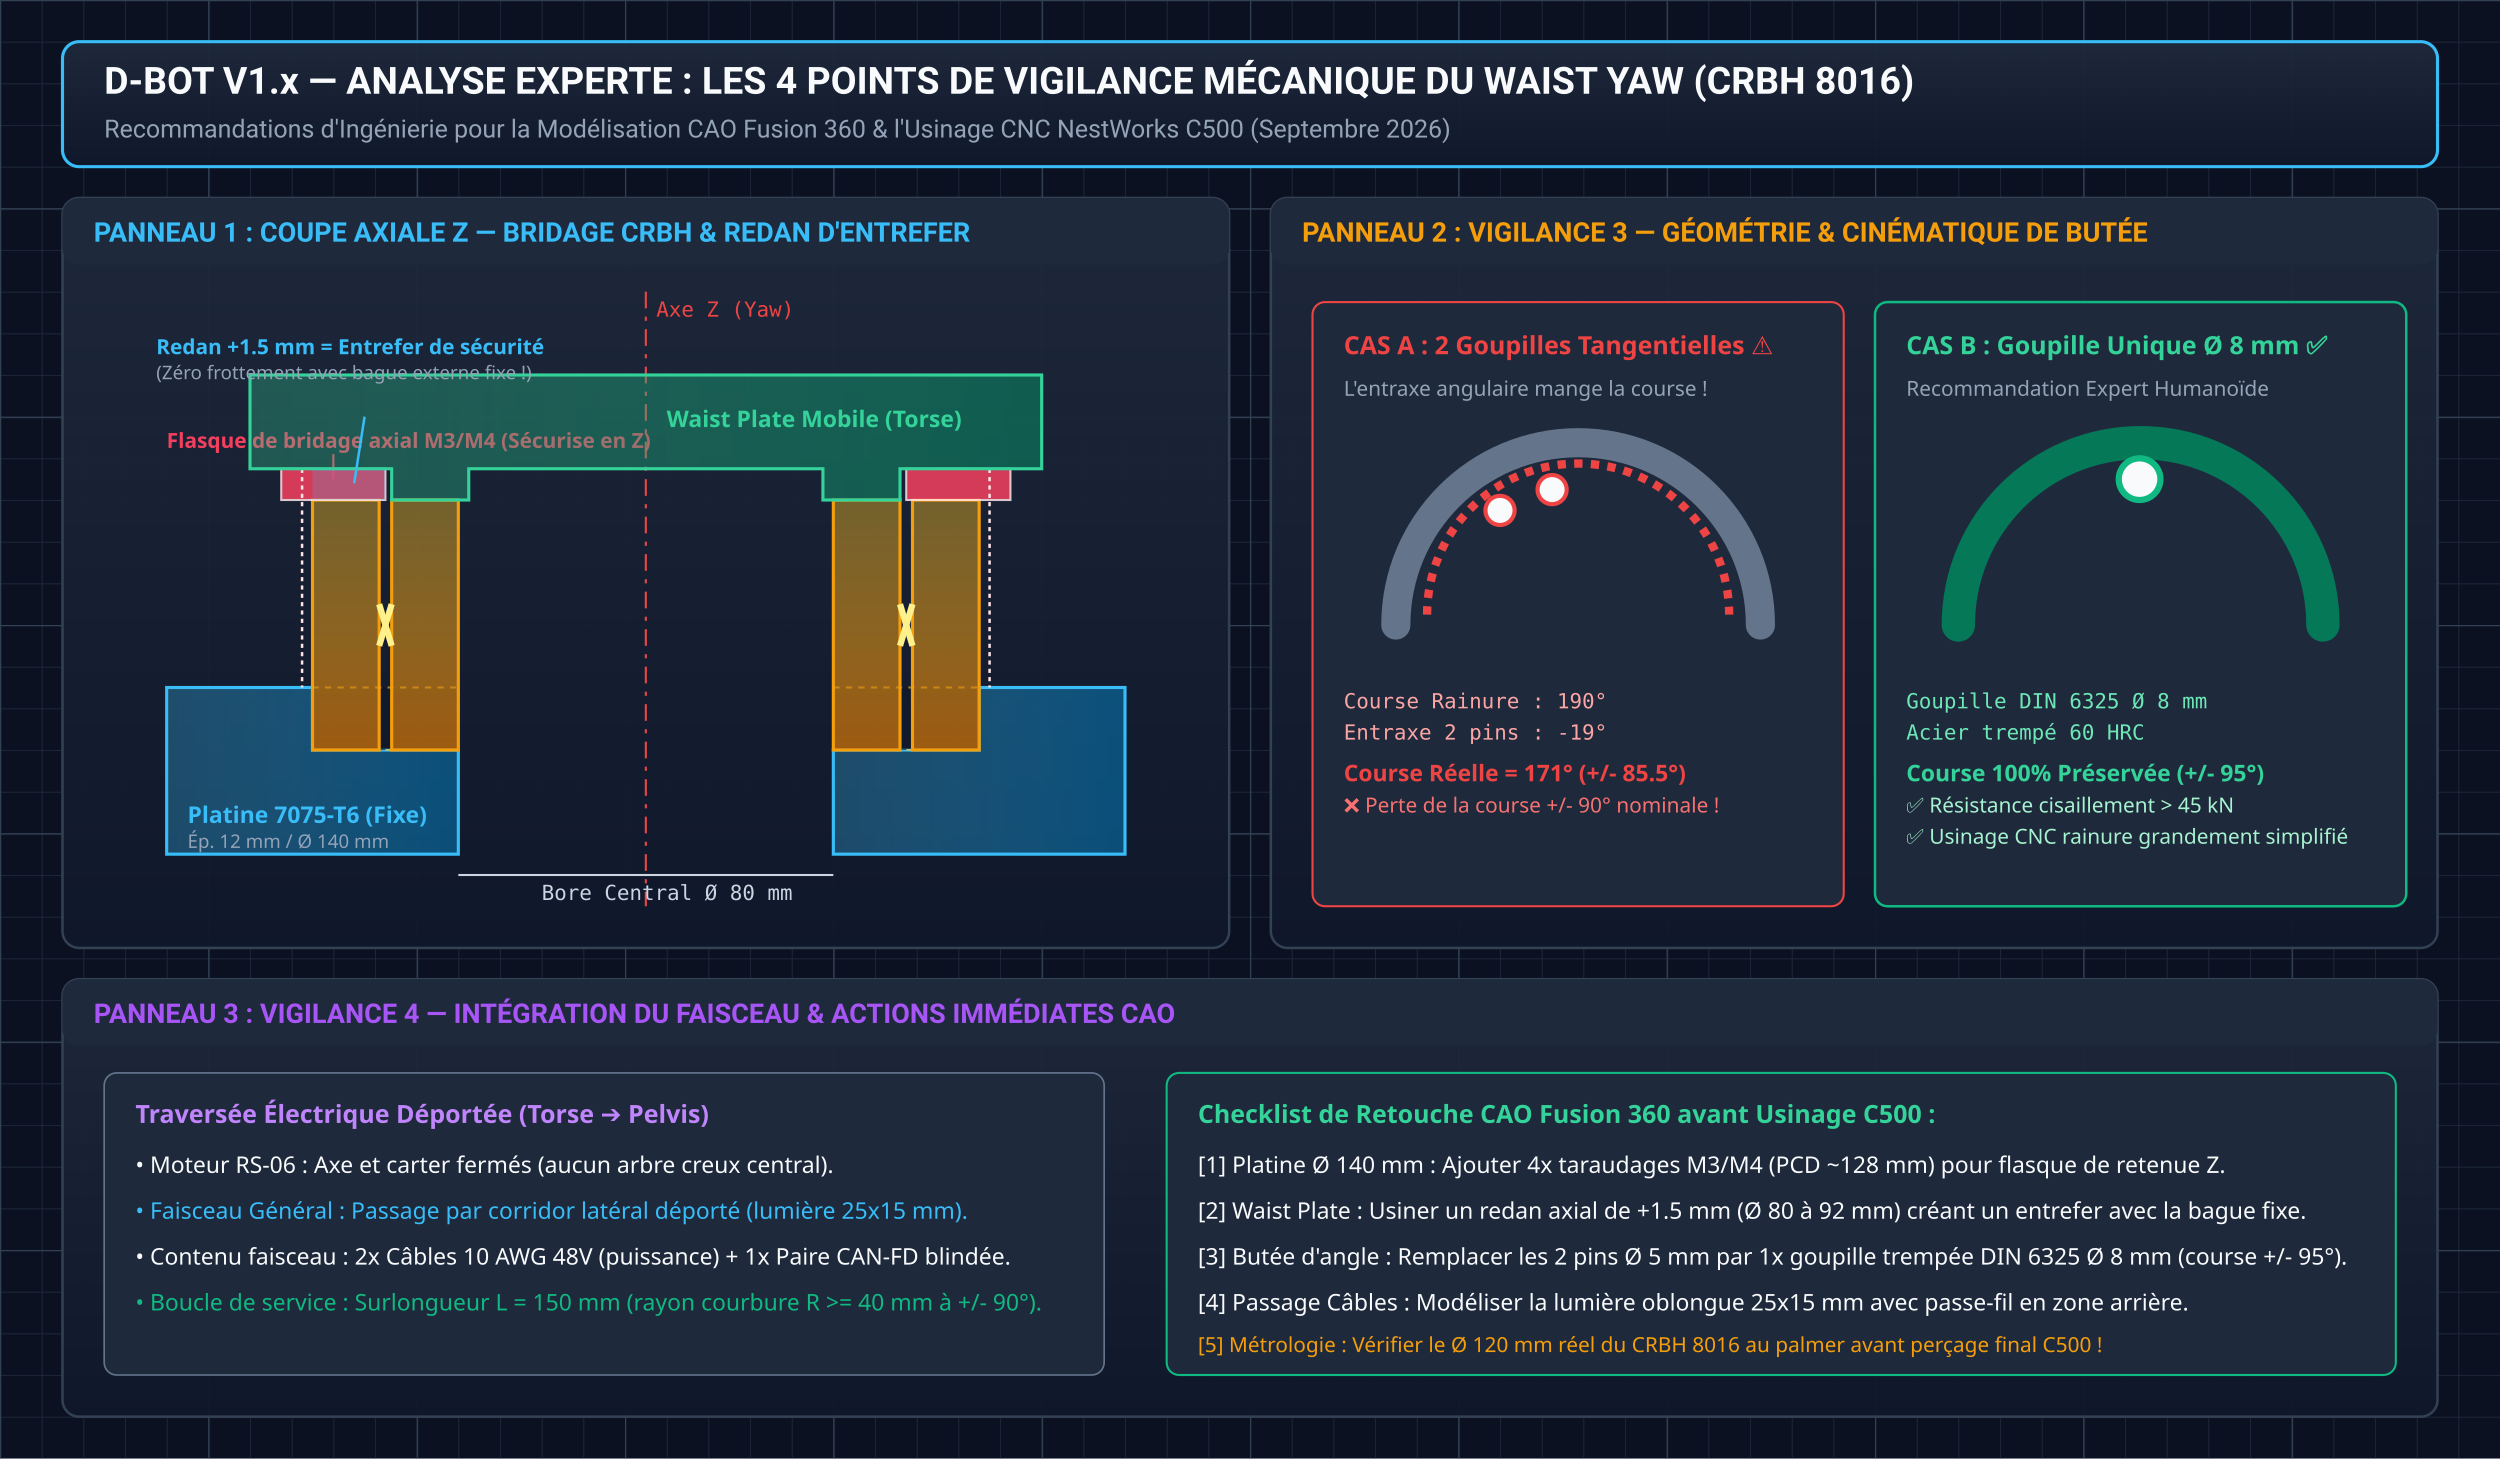
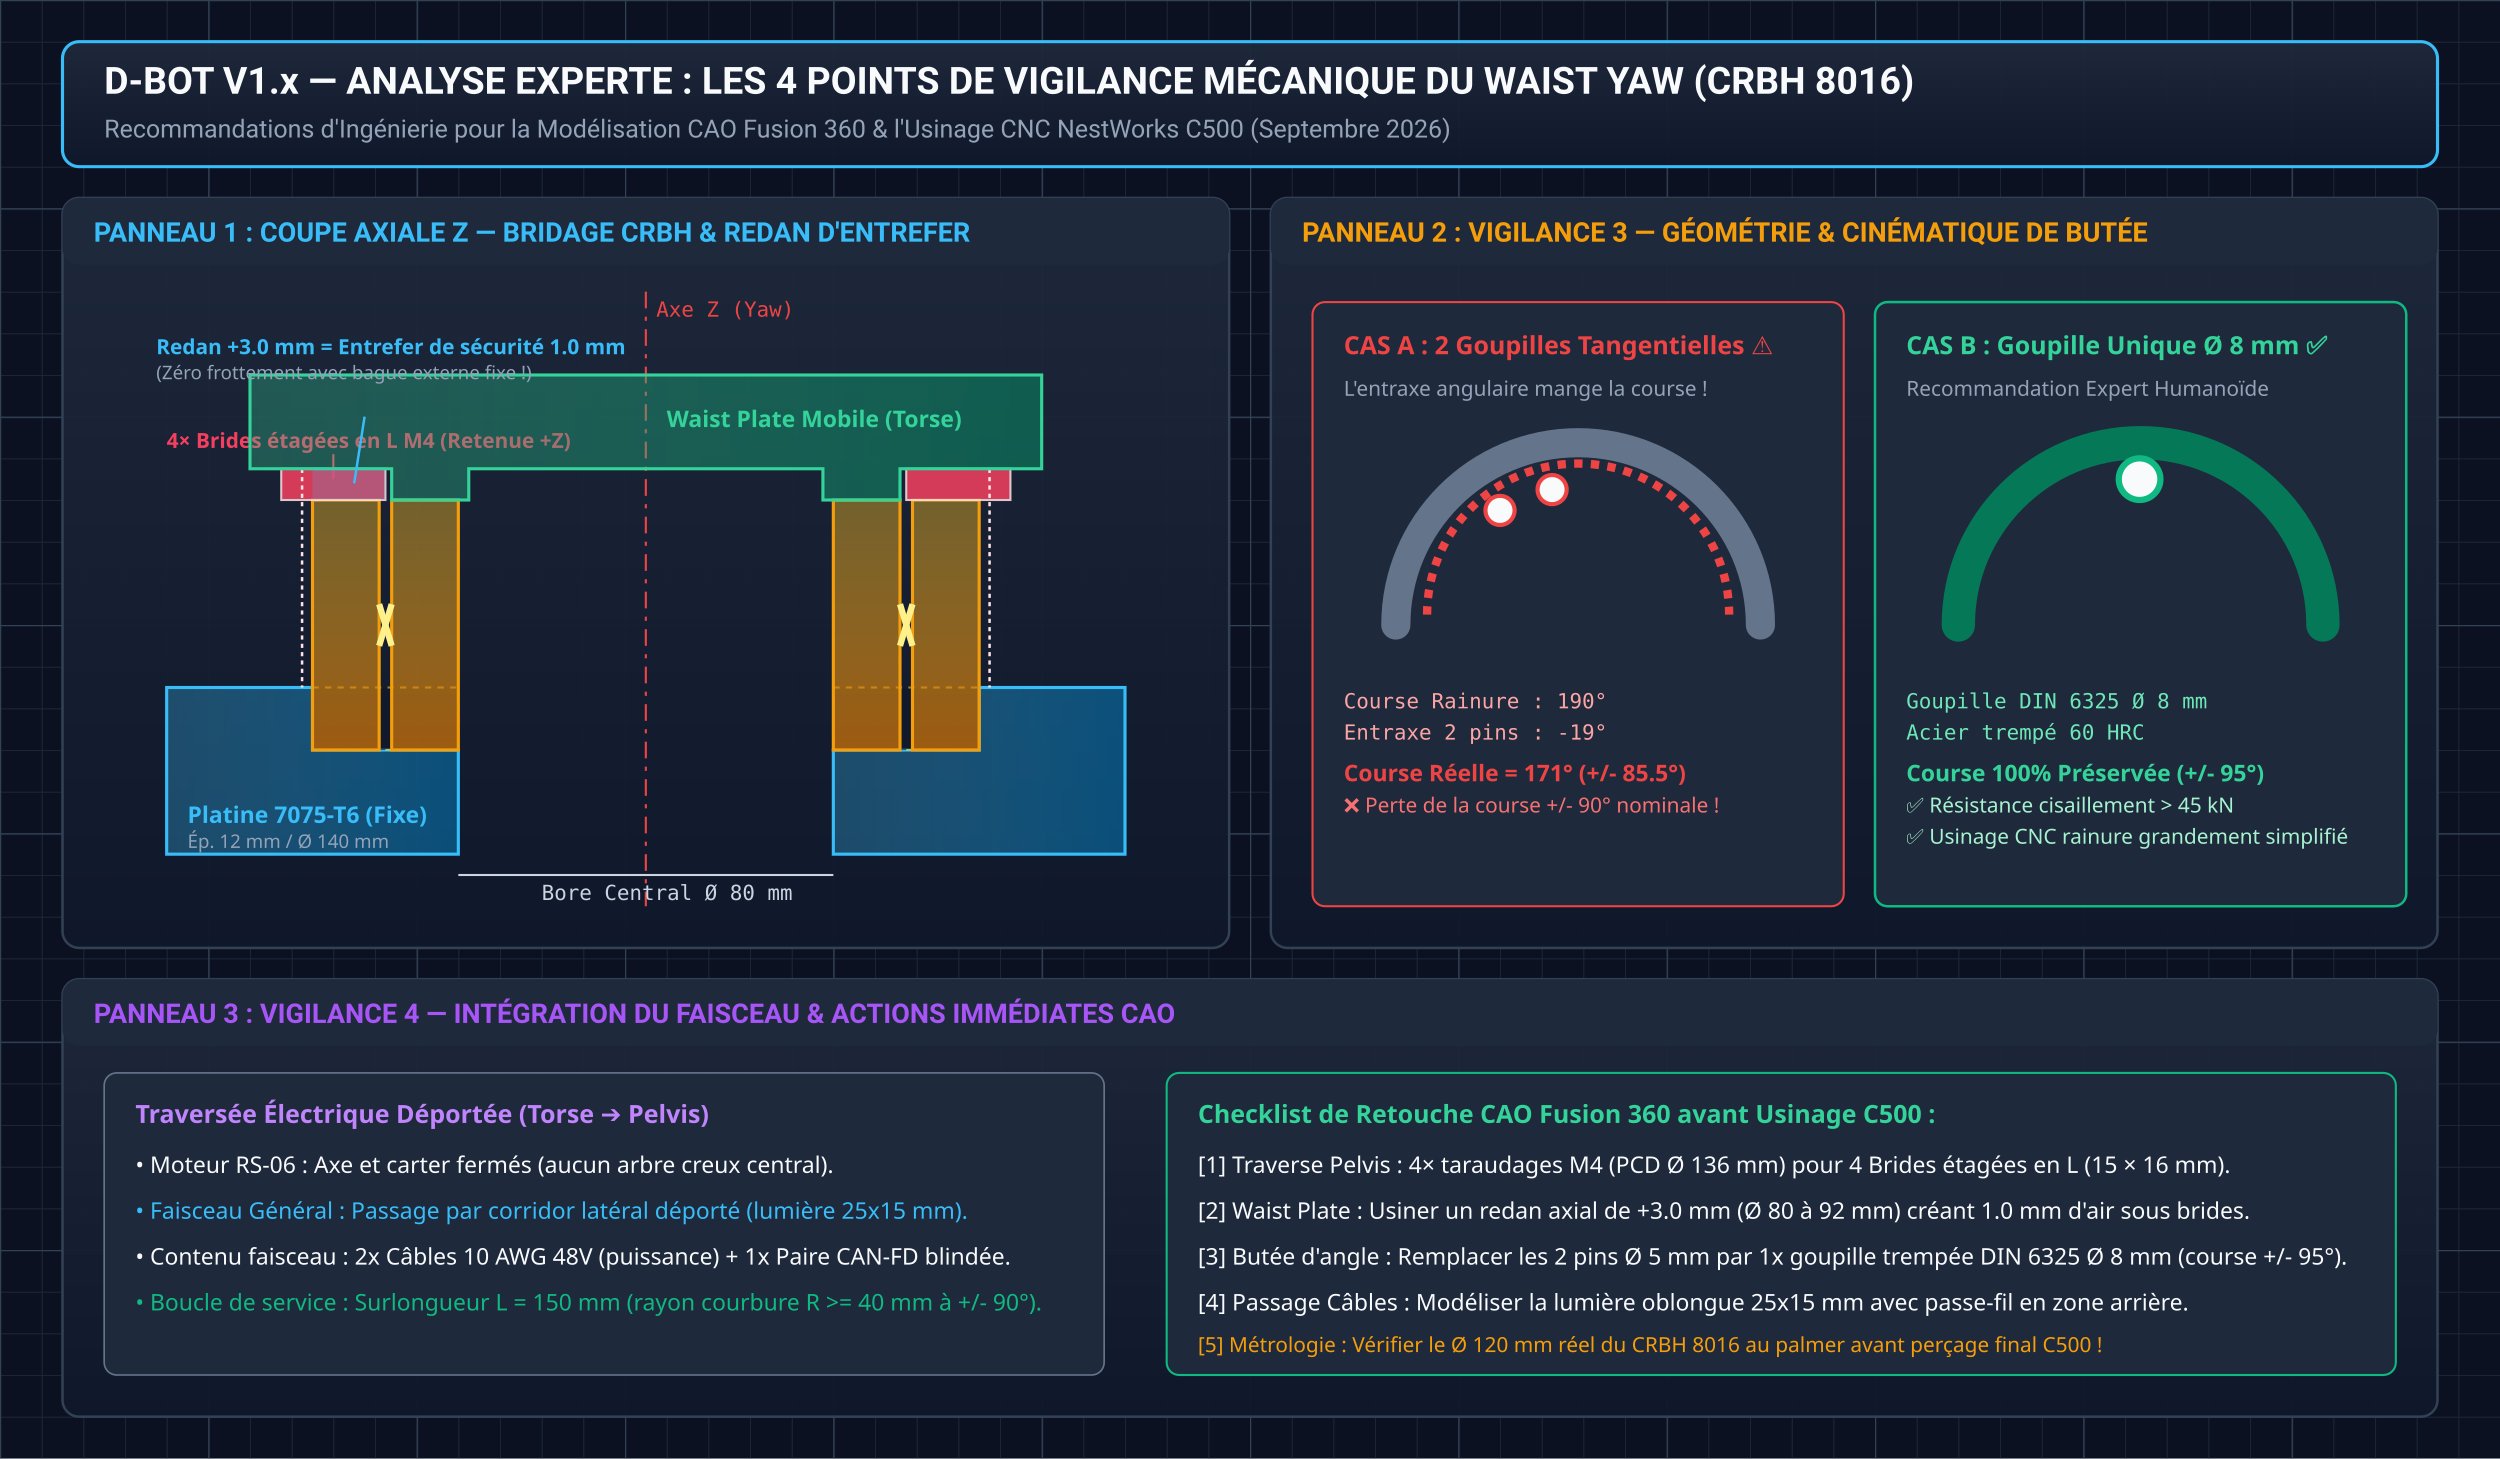
<svg xmlns="http://www.w3.org/2000/svg" viewBox="0 0 1200 700" width="100%" height="100%">
  <defs>
    <pattern id="grid" width="20" height="20" patternUnits="userSpaceOnUse">
      <path d="M 20 0 L 0 0 0 20" fill="none" stroke="#1e293b" stroke-width="0.8" />
    </pattern>
    <pattern id="majorGrid" width="100" height="100" patternUnits="userSpaceOnUse">
      <path d="M 100 0 L 0 0 0 100" fill="none" stroke="#334155" stroke-width="1.2" />
    </pattern>
    <linearGradient id="panelGrad" x1="0%" y1="0%" x2="0%" y2="100%">
      <stop offset="0%" stop-color="#1e293b" stop-opacity="0.95" />
      <stop offset="100%" stop-color="#0f172a" stop-opacity="0.95" />
    </linearGradient>
    <linearGradient id="platineGrad" x1="0%" y1="0%" x2="100%" y2="0%">
      <stop offset="0%" stop-color="#38bdf8" stop-opacity="0.3" />
      <stop offset="100%" stop-color="#0284c7" stop-opacity="0.5" />
    </linearGradient>
    <linearGradient id="bearingGrad" x1="0%" y1="0%" x2="0%" y2="100%">
      <stop offset="0%" stop-color="#fbbf24" stop-opacity="0.4" />
      <stop offset="100%" stop-color="#d97706" stop-opacity="0.7" />
    </linearGradient>
    <linearGradient id="waistPlateGrad" x1="0%" y1="0%" x2="100%" y2="0%">
      <stop offset="0%" stop-color="#34d399" stop-opacity="0.3" />
      <stop offset="100%" stop-color="#059669" stop-opacity="0.5" />
    </linearGradient>
  </defs>
  <rect width="1200" height="700" fill="#0b1120" />
  <rect width="1200" height="700" fill="url(#grid)" />
  <rect width="1200" height="700" fill="url(#majorGrid)" />
  <rect x="30" y="20" width="1140" height="60" rx="8" fill="url(#panelGrad)" stroke="#38bdf8" stroke-width="1.5" />
  <text x="50" y="45" font-family="-apple-system, BlinkMacSystemFont, 'Segoe UI', Roboto, sans-serif" font-size="18" font-weight="bold" fill="#f8fafc">
    D-BOT V1.x — ANALYSE EXPERTE : LES 4 POINTS DE VIGILANCE MÉCANIQUE DU WAIST YAW (CRBH 8016)
  </text>
  <text x="50" y="66" font-family="-apple-system, BlinkMacSystemFont, 'Segoe UI', Roboto, sans-serif" font-size="12" fill="#94a3b8">
    Recommandations d'Ingénierie pour la Modélisation CAO Fusion 360 &amp; l'Usinage CNC NestWorks C500 (Septembre 2026)
  </text>
  <rect x="30" y="95" width="560" height="360" rx="8" fill="url(#panelGrad)" stroke="#334155" stroke-width="1.2" />
  <rect x="30" y="95" width="560" height="32" rx="8" fill="#1e293b" />
  <text x="45" y="116" font-family="-apple-system, BlinkMacSystemFont, 'Segoe UI', Roboto, sans-serif" font-size="13" font-weight="bold" fill="#38bdf8">
    PANNEAU 1 : COUPE AXIALE Z — BRIDAGE CRBH &amp; REDAN D'ENTREFER
  </text>
  <line x1="310" y1="140" x2="310" y2="435" stroke="#ef4444" stroke-width="1" stroke-dasharray="8,4,2,4" />
  <text x="315" y="152" font-family="monospace" font-size="10" fill="#ef4444">Axe Z (Yaw)</text>
  <path d="M 80,330 L 150,330 L 150,360 L 220,360 L 220,410 L 80,410 Z" fill="url(#platineGrad)" stroke="#38bdf8" stroke-width="1.5" />
  <path d="M 540,330 L 470,330 L 470,360 L 400,360 L 400,410 L 540,410 Z" fill="url(#platineGrad)" stroke="#38bdf8" stroke-width="1.5" />
  <text x="90" y="395" font-family="sans-serif" font-size="11" font-weight="bold" fill="#38bdf8">Platine 7075-T6 (Fixe)</text>
  <text x="90" y="407" font-family="sans-serif" font-size="9" fill="#94a3b8">Ép. 12 mm / Ø 140 mm</text>
  <rect x="150" y="330" width="70" height="30" fill="#0f172a" opacity="0.6" stroke="#fbbf24" stroke-dasharray="3,3" />
  <rect x="400" y="330" width="70" height="30" fill="#0f172a" opacity="0.6" stroke="#fbbf24" stroke-dasharray="3,3" />
  <rect x="150" y="240" width="32" height="120" fill="url(#bearingGrad)" stroke="#f59e0b" stroke-width="1.5" />
  <rect x="188" y="240" width="32" height="120" fill="url(#bearingGrad)" stroke="#f59e0b" stroke-width="1.5" />
  <line x1="182" y1="290" x2="188" y2="310" stroke="#fef08a" stroke-width="3" />
  <line x1="188" y1="290" x2="182" y2="310" stroke="#fef08a" stroke-width="3" />
  <rect x="400" y="240" width="32" height="120" fill="url(#bearingGrad)" stroke="#f59e0b" stroke-width="1.5" />
  <rect x="438" y="240" width="32" height="120" fill="url(#bearingGrad)" stroke="#f59e0b" stroke-width="1.5" />
  <line x1="432" y1="290" x2="438" y2="310" stroke="#fef08a" stroke-width="3" />
  <line x1="438" y1="290" x2="432" y2="310" stroke="#fef08a" stroke-width="3" />
  <rect x="135" y="225" width="50" height="15" fill="#f43f5e" opacity="0.85" stroke="#ffe4e6" stroke-width="1" />
  <line x1="145" y1="225" x2="145" y2="330" stroke="#ffe4e6" stroke-width="1.2" stroke-dasharray="2,2" />
  <rect x="435" y="225" width="50" height="15" fill="#f43f5e" opacity="0.85" stroke="#ffe4e6" stroke-width="1" />
  <line x1="475" y1="225" x2="475" y2="330" stroke="#ffe4e6" stroke-width="1.2" stroke-dasharray="2,2" />
  <text x="80" y="215" font-family="sans-serif" font-size="10" font-weight="bold" fill="#f43f5e">
-     Flasque de bridage axial M3/M4 (Sécurise en Z)
+     4× Brides étagées en L M4 (Retenue +Z)
  </text>
  <line x1="160" y1="218" x2="160" y2="230" stroke="#f43f5e" stroke-width="1" />
  <path d="M 120,180 L 500,180 L 500,225 L 432,225 L 432,240 L 395,240 L 395,225 L 225,225 L 225,240 L 188,240 L 188,225 L 120,225 Z" fill="url(#waistPlateGrad)" stroke="#34d399" stroke-width="1.5" />
  <text x="320" y="205" font-family="sans-serif" font-size="11" font-weight="bold" fill="#34d399">Waist Plate Mobile (Torse)</text>
  <rect x="150" y="225" width="35" height="15" fill="#38bdf8" opacity="0.2" />
  <line x1="175" y1="200" x2="170" y2="232" stroke="#38bdf8" stroke-width="1.2" />
  <text x="75" y="170" font-family="sans-serif" font-size="10" font-weight="bold" fill="#38bdf8">
-     Redan +1.5 mm = Entrefer de sécurité
+     Redan +3.0 mm = Entrefer de sécurité 1.0 mm
  </text>
  <text x="75" y="182" font-family="sans-serif" font-size="9" fill="#94a3b8">
    (Zéro frottement avec bague externe fixe !)
  </text>
  <line x1="220" y1="420" x2="400" y2="420" stroke="#cbd5e1" stroke-width="1" />
  <text x="260" y="432" font-family="monospace" font-size="10" fill="#cbd5e1">Bore Central Ø 80 mm</text>
  <rect x="610" y="95" width="560" height="360" rx="8" fill="url(#panelGrad)" stroke="#334155" stroke-width="1.2" />
  <rect x="610" y="95" width="560" height="32" rx="8" fill="#1e293b" />
  <text x="625" y="116" font-family="-apple-system, BlinkMacSystemFont, 'Segoe UI', Roboto, sans-serif" font-size="13" font-weight="bold" fill="#f59e0b">
    PANNEAU 2 : VIGILANCE 3 — GÉOMÉTRIE &amp; CINÉMATIQUE DE BUTÉE
  </text>
  <rect x="630" y="145" width="255" height="290" rx="6" fill="#1e293b" stroke="#ef4444" stroke-width="1" />
  <text x="645" y="170" font-family="sans-serif" font-size="12" font-weight="bold" fill="#ef4444">
    CAS A : 2 Goupilles Tangentielles ⚠️
  </text>
  <text x="645" y="190" font-family="sans-serif" font-size="10" fill="#94a3b8">
    L'entraxe angulaire mange la course !
  </text>
  <path d="M 670,300 A 70,70 0 1,1 845,300" fill="none" stroke="#64748b" stroke-width="14" stroke-linecap="round" />
  <path d="M 685,295 A 70,70 0 1,1 830,295" fill="none" stroke="#ef4444" stroke-width="4" stroke-dasharray="4,4" />
  <circle cx="720" cy="245" r="7" fill="#f8fafc" stroke="#ef4444" stroke-width="2" />
  <circle cx="745" cy="235" r="7" fill="#f8fafc" stroke="#ef4444" stroke-width="2" />
  <text x="645" y="340" font-family="monospace" font-size="10" fill="#fca5a5">Course Rainure : 190°</text>
  <text x="645" y="355" font-family="monospace" font-size="10" fill="#fca5a5">Entraxe 2 pins : -19°</text>
  <text x="645" y="375" font-family="sans-serif" font-size="11" font-weight="bold" fill="#ef4444">
    Course Réelle = 171° (+/- 85.5°)
  </text>
  <text x="645" y="390" font-family="sans-serif" font-size="10" fill="#f87171">
    ❌ Perte de la course +/- 90° nominale !
  </text>
  <rect x="900" y="145" width="255" height="290" rx="6" fill="#1e293b" stroke="#10b981" stroke-width="1.2" />
  <text x="915" y="170" font-family="sans-serif" font-size="12" font-weight="bold" fill="#34d399">
    CAS B : Goupille Unique Ø 8 mm ✅
  </text>
  <text x="915" y="190" font-family="sans-serif" font-size="10" fill="#94a3b8">
    Recommandation Expert Humanoïde
  </text>
  <path d="M 940,300 A 70,70 0 1,1 1115,300" fill="none" stroke="#047857" stroke-width="16" stroke-linecap="round" />
  <circle cx="1027" cy="230" r="10" fill="#f8fafc" stroke="#10b981" stroke-width="3" />
  <text x="915" y="340" font-family="monospace" font-size="10" fill="#6ee7b7">Goupille DIN 6325 Ø 8 mm</text>
  <text x="915" y="355" font-family="monospace" font-size="10" fill="#6ee7b7">Acier trempé 60 HRC</text>
  <text x="915" y="375" font-family="sans-serif" font-size="11" font-weight="bold" fill="#34d399">
    Course 100% Préservée (+/- 95°)
  </text>
  <text x="915" y="390" font-family="sans-serif" font-size="10" fill="#a7f3d0">
    ✅ Résistance cisaillement &gt; 45 kN
  </text>
  <text x="915" y="405" font-family="sans-serif" font-size="10" fill="#a7f3d0">
    ✅ Usinage CNC rainure grandement simplifié
  </text>
  <rect x="30" y="470" width="1140" height="210" rx="8" fill="url(#panelGrad)" stroke="#334155" stroke-width="1.2" />
  <rect x="30" y="470" width="1140" height="32" rx="8" fill="#1e293b" />
  <text x="45" y="491" font-family="-apple-system, BlinkMacSystemFont, 'Segoe UI', Roboto, sans-serif" font-size="13" font-weight="bold" fill="#a855f7">
    PANNEAU 3 : VIGILANCE 4 — INTÉGRATION DU FAISCEAU &amp; ACTIONS IMMÉDIATES CAO
  </text>
  <g transform="translate(50, 515)">
    <rect x="0" y="0" width="480" height="145" rx="6" fill="#1e293b" stroke="#64748b" stroke-width="0.8" />
    <text x="15" y="24" font-family="sans-serif" font-size="12" font-weight="bold" fill="#c084fc">
      Traversée Électrique Déportée (Torse ➔ Pelvis)
    </text>
    <text x="15" y="48" font-family="sans-serif" font-size="11" fill="#f8fafc">
      • Moteur RS-06 : Axe et carter fermés (aucun arbre creux central).
    </text>
    <text x="15" y="70" font-family="sans-serif" font-size="11" fill="#38bdf8">
      • Faisceau Général : Passage par corridor latéral déporté (lumière 25x15 mm).
    </text>
    <text x="15" y="92" font-family="sans-serif" font-size="11" fill="#f8fafc">
      • Contenu faisceau : 2x Câbles 10 AWG 48V (puissance) + 1x Paire CAN-FD blindée.
    </text>
    <text x="15" y="114" font-family="sans-serif" font-size="11" fill="#10b981">
      • Boucle de service : Surlongueur L = 150 mm (rayon courbure R &gt;= 40 mm à +/- 90°).
    </text>
  </g>
  <g transform="translate(560, 515)">
    <rect x="0" y="0" width="590" height="145" rx="6" fill="#1e293b" stroke="#10b981" stroke-width="1" />
    <text x="15" y="24" font-family="sans-serif" font-size="12" font-weight="bold" fill="#34d399">
      Checklist de Retouche CAO Fusion 360 avant Usinage C500 :
    </text>
    <text x="15" y="48" font-family="sans-serif" font-size="11" fill="#f8fafc">
-       [1] Platine Ø 140 mm : Ajouter 4x taraudages M3/M4 (PCD ~128 mm) pour flasque de retenue Z.
+       [1] Traverse Pelvis : 4× taraudages M4 (PCD Ø 136 mm) pour 4 Brides étagées en L (15 × 16 mm).
    </text>
    <text x="15" y="70" font-family="sans-serif" font-size="11" fill="#f8fafc">
-       [2] Waist Plate : Usiner un redan axial de +1.5 mm (Ø 80 à 92 mm) créant un entrefer avec la bague fixe.
+       [2] Waist Plate : Usiner un redan axial de +3.0 mm (Ø 80 à 92 mm) créant 1.0 mm d'air sous brides.
    </text>
    <text x="15" y="92" font-family="sans-serif" font-size="11" fill="#f8fafc">
      [3] Butée d'angle : Remplacer les 2 pins Ø 5 mm par 1x goupille trempée DIN 6325 Ø 8 mm (course +/- 95°).
    </text>
    <text x="15" y="114" font-family="sans-serif" font-size="11" fill="#f8fafc">
      [4] Passage Câbles : Modéliser la lumière oblongue 25x15 mm avec passe-fil en zone arrière.
    </text>
    <text x="15" y="134" font-family="sans-serif" font-size="10" fill="#f59e0b">
      [5] Métrologie : Vérifier le Ø 120 mm réel du CRBH 8016 au palmer avant perçage final C500 !
    </text>
  </g>
</svg>
